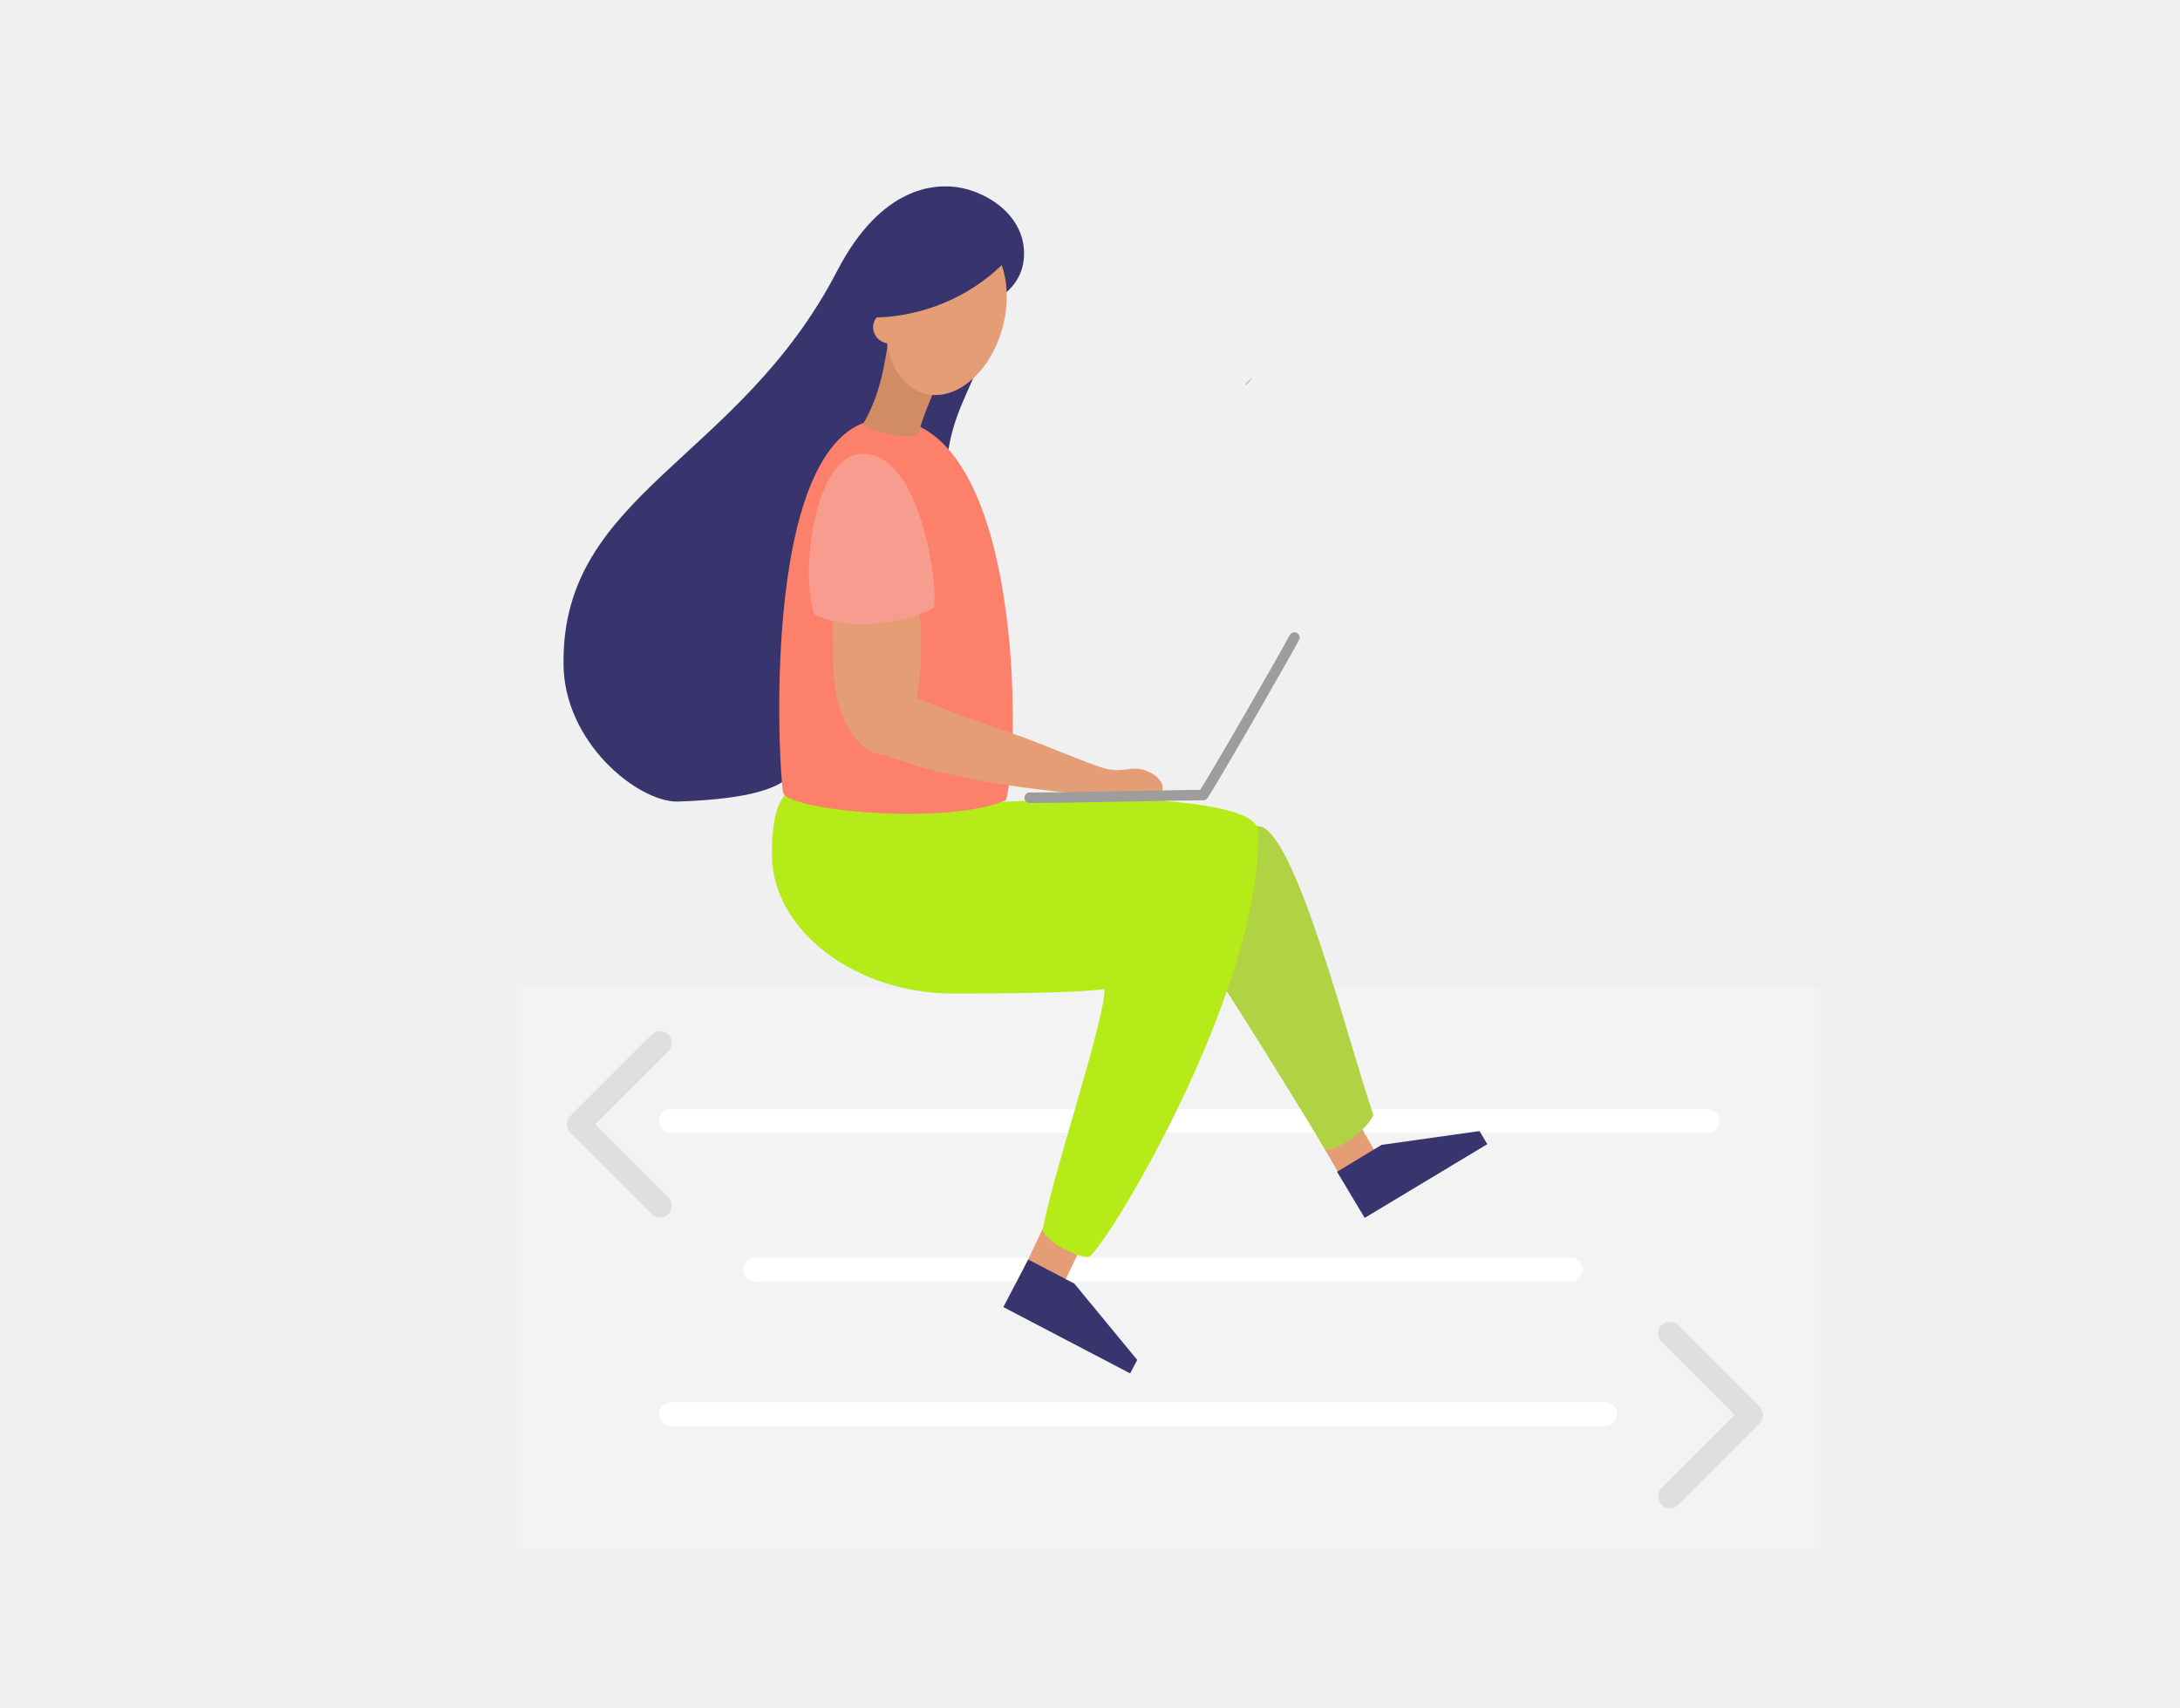
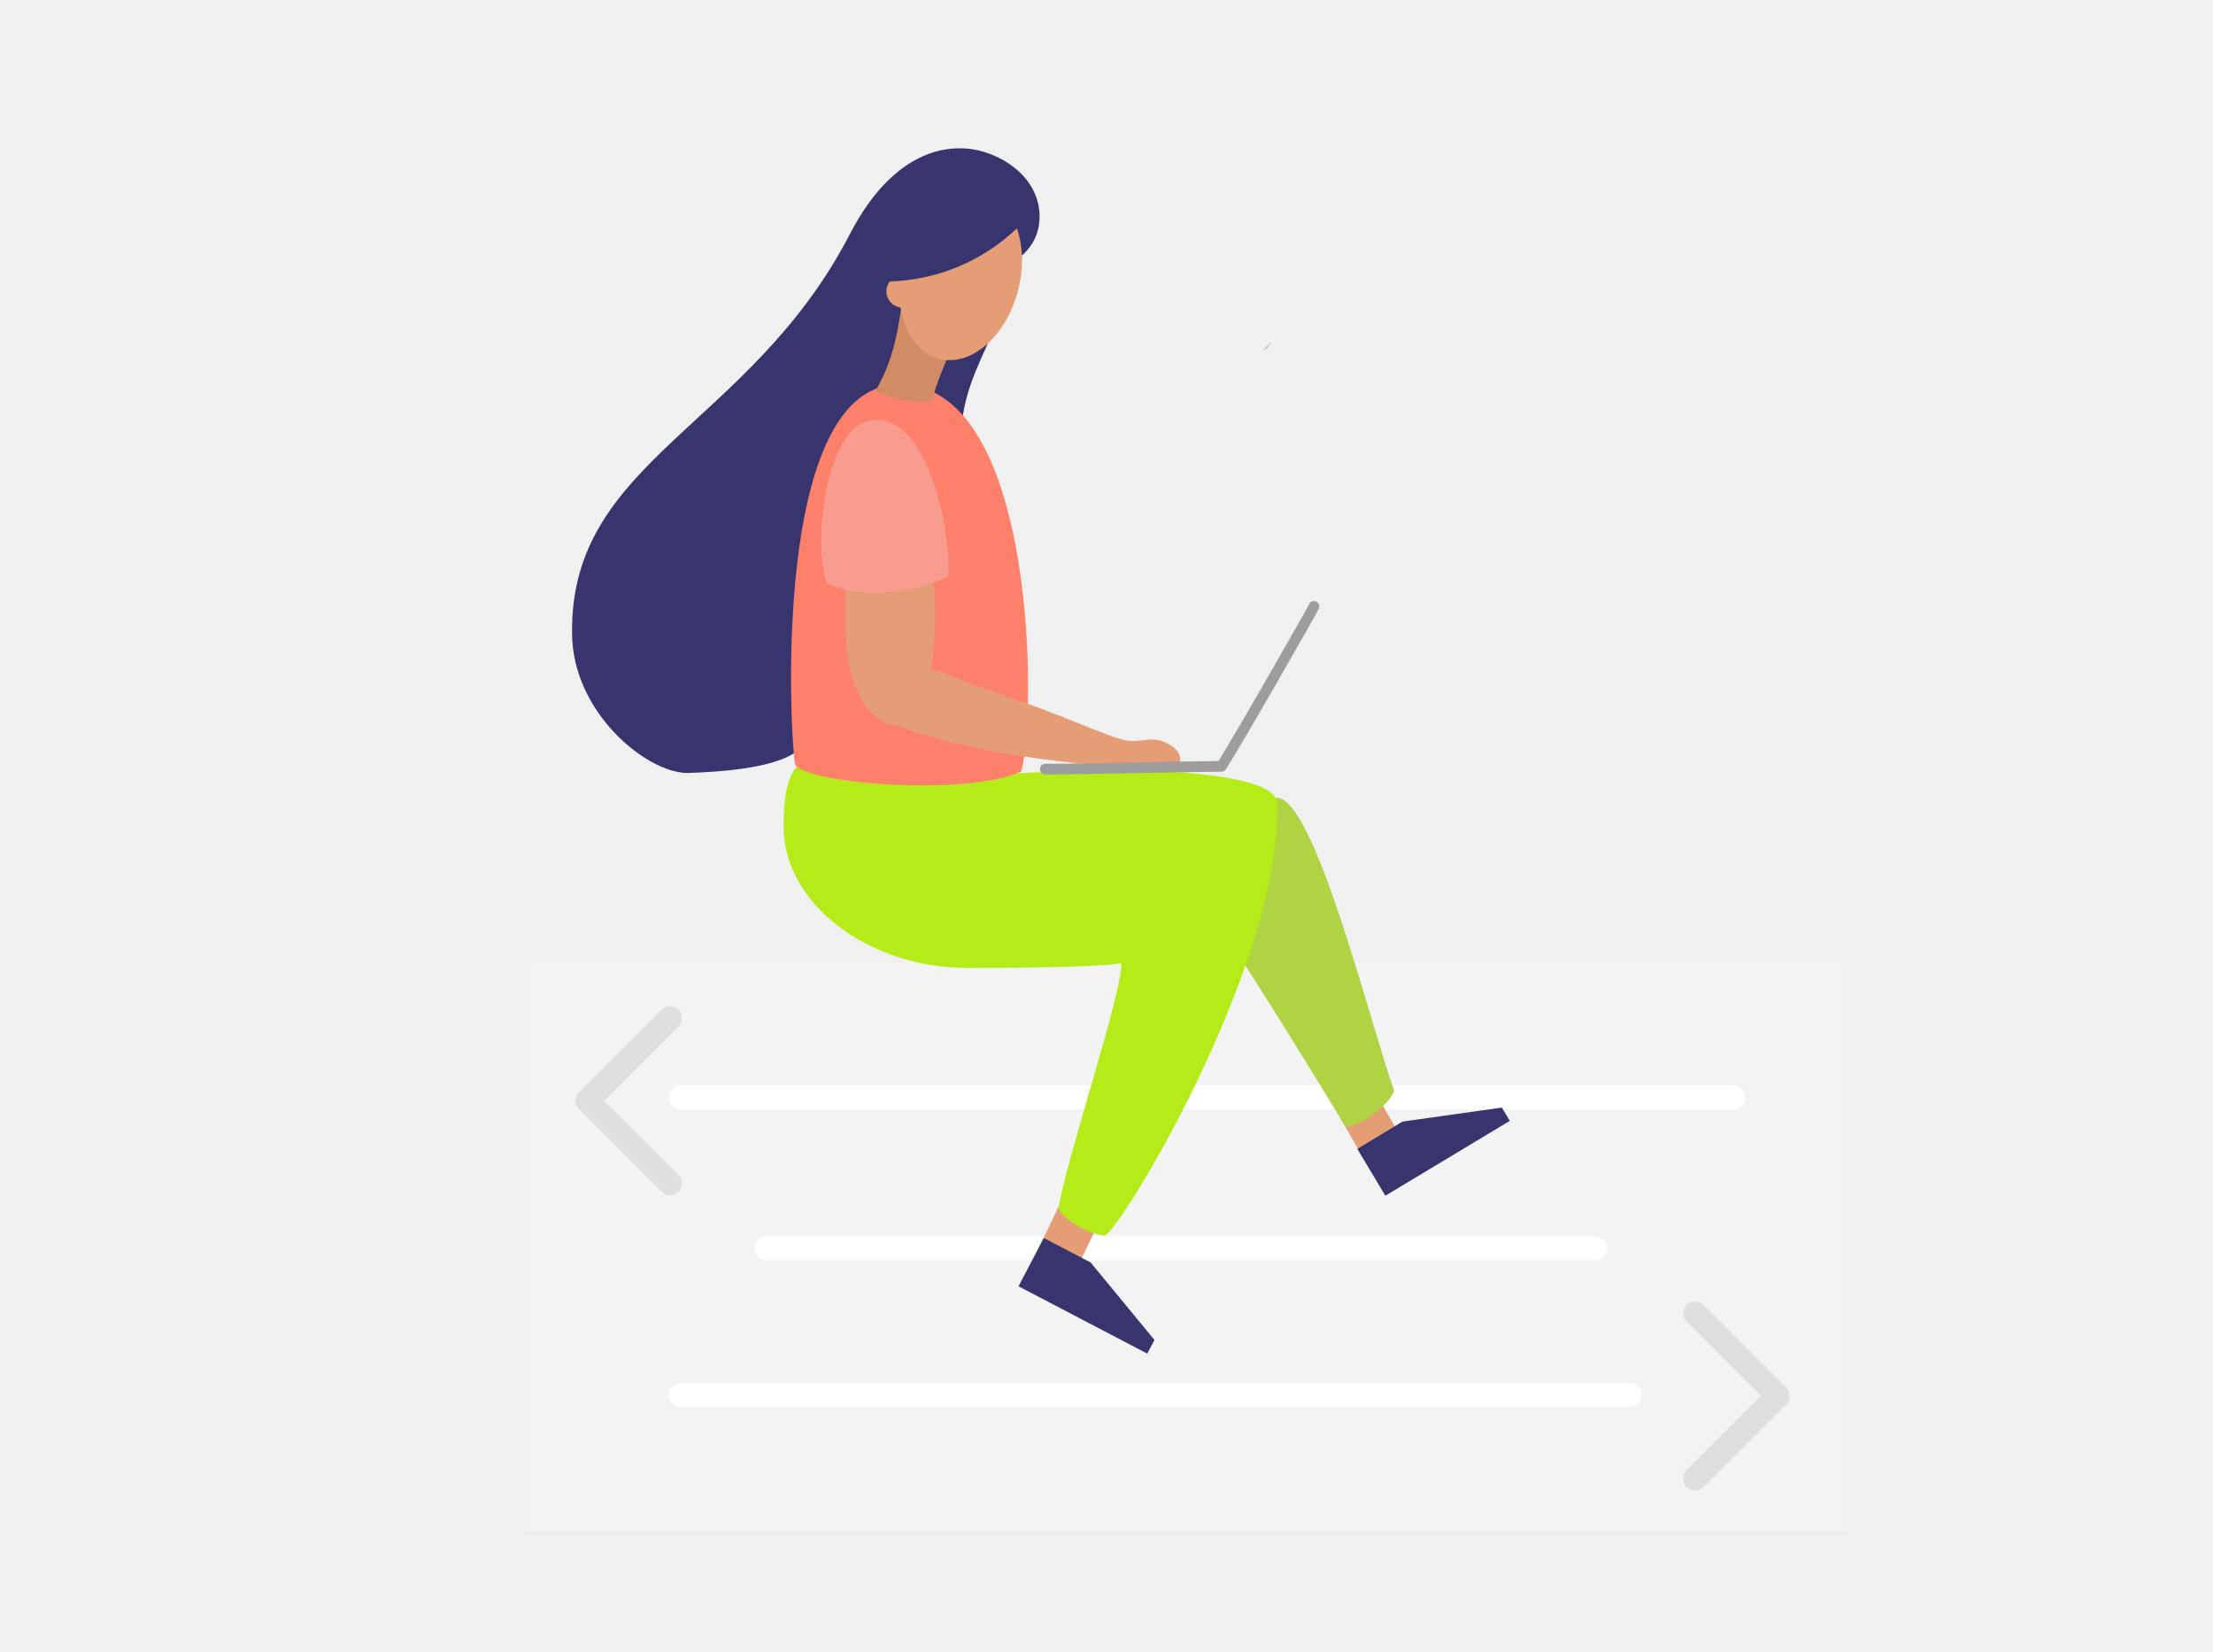
- <svg xmlns="http://www.w3.org/2000/svg" version="1.1" id="Layer_1" x="0px" y="0px" viewBox="0 0 1200 940" style="enable-background:new 0 0 1200 940;" xml:space="preserve">
+ <svg xmlns="http://www.w3.org/2000/svg" version="1.1" id="Layer_1" x="0px" y="0px" viewBox="0 0 1200 895.6" style="enable-background:new 0 0 1200 895.6;" xml:space="preserve">
  <style type="text/css">
	.st0{fill:#37346E;}
	.st1{fill:#F3F3F3;}
	.st2{fill:none;stroke:#FFFFFF;stroke-width:12.98;stroke-linecap:round;stroke-linejoin:round;}
	.st3{fill:#E49D75;}
	.st4{fill:#B0D344;}
	.st5{opacity:0.27;enable-background:new    ;}
	.st6{fill:#B6EB1A;}
	.st7{fill:#FD806A;}
	.st8{fill:#D18C65;}
	.st9{fill:#F79C8F;}
	.st10{fill:#FFC88E;}
	.st11{fill:none;stroke:#9D9D9D;stroke-width:5.79;stroke-linecap:round;stroke-linejoin:round;}
	.st12{fill:none;stroke:#DFDFDF;stroke-width:12.98;stroke-linecap:round;stroke-linejoin:round;}
</style>
  <g id="Layer_3">
-     <path class="st0" d="M523.5,102.7c16.5,0.9,40.2,14,40.2,36.9s-23.8,31.9-45.3,35.6c14.5,17.3,20.5,20.7,19,28.1   s-14.9,27.9-16,51.4S456.6,407.2,444.5,411s11.8,27.6-71.7,30.3c-22.2,0-62.6-33-62.6-76c-1-93.7,96.4-111.5,150.6-216.1   C485.7,101.1,515.8,102.3,523.5,102.7z" />
+     <path class="st0" d="M523.5,80.5c16.5,0.9,40.2,14,40.2,36.9s-23.8,31.9-45.3,35.6c14.5,17.3,20.5,20.7,19,28.1s-14.9,27.9-16,51.4   S456.6,385,444.5,388.8s11.8,27.6-71.7,30.3c-22.2,0-62.6-33-62.6-76c-1-93.7,96.4-111.5,150.6-216.1   C485.7,78.9,515.8,80.1,523.5,80.5z" />
  </g>
-   <path class="st1" d="M284.8,544.1h717v308.4h-717V544.1z" />
-   <path class="st2" d="M369.2,617.1h570.7" />
-   <path class="st3" d="M725.9,626.9l20.2-11.7l14.3,24.8l-20.2,11.7L725.9,626.9z" />
-   <path class="st2" d="M415.7,699h449.1" />
-   <path class="st3" d="M575.2,673.9l21.1,10.1L584,709.8l-21.1-10.1L575.2,673.9z" />
-   <path class="st4" d="M692.4,454.8c20.5,0,50.7,122.8,63.6,158.9c-2.7,7.5-18.1,19.3-26.5,19.3c-16.3-27.3-52.8-85.8-59.2-94.8  C665.1,531,671.9,454.8,692.4,454.8z" />
-   <path class="st5" d="M684.7,212.4c3.5-2.2,1.8-0.7,4.6-4.8" />
-   <path class="st6" d="M457.3,432.3c-17.8,0-32.4-3.8-32.4,38s45.7,76.7,99.9,76.7s78.2-1.4,83.1-2.6c1.5,13.8-30.5,108.6-33.9,133  c2.5,6.5,18.3,14.6,25,14.6s95.8-144.8,93.5-234.3c0.3-14-51.2-17.9-83.7-17.9s-101.8,3.8-110.6,3.8" />
-   <path class="st7" d="M431.1,436.4c-2.3-9.3-14.4-209.4,58.6-205.8s72.3,181.9,64,210C520.4,454.7,433.5,446.2,431.1,436.4z" />
-   <path class="st8" d="M514.4,214.7c-1.2,2.7-7.4,17.3-8.5,23.2s-32.6-1.6-30.8-4.5c10.4-17.6,12.1-36,13.8-45.2  C490.4,179.7,522,196.6,514.4,214.7z" />
-   <path class="st3" d="M505.4,332.2l-45.1,4.8c-3.1,3.8-1.7,12.7-1.8,17.3c-0.2,17,0.6,36,10.8,50.3c4,5.6,10.5,11,17,10.9  c10.1,4,27,8.6,27,8.6l25.6,5.6c0,0,43.1,7.7,64.4,7.2c7.1-0.2,14.3-1,21.4-0.8c4.1,0.1,10.6,1.4,14.5,0c1.1-0.4,0.8-2.9,0.6-3.8  c-0.9-3.4-4.2-5.8-7.1-7.2c-6.9-3.4-10.8-1.3-17.9-1.1c-5.8,0.1-12.7-2.9-22.8-6.8c-11.9-4.7-25.5-10.3-37.6-14.4  c-13.8-4.7-27.9-9.7-41.4-15.2c-2.7-1.1-5.5-1.9-8.3-2.8c1.3-7.3,2-14.6,2.2-22c0.3-8,0.4-16.4-0.7-24.3  C505.7,336.5,506.2,334.1,505.4,332.2z" />
-   <path class="st9" d="M448.3,338.3c-7.7-20.4-1-84.1,23.9-88.2c34.6-5.1,45,75.3,41.6,84.8C507.6,338.5,473.3,350.6,448.3,338.3z" />
-   <path class="st3" d="M551.4,146c-18.6,17.8-43.1,28-68.9,28.8c-1.2,1.5-1.9,3.4-1.9,5.3c0,4.4,3.3,8.2,7.7,8.9  c2.2,13.6,9.4,24.3,20.1,27.5c17,5.2,36.4-10.8,43.3-35.6C555.2,168.3,554.9,155.9,551.4,146z" />
-   <path class="st10" d="M577.9,438.3c18,0,83-0.5,94.9-0.5" />
-   <path class="st11" d="M566.8,439.2c19,0,84.6-1.5,95.5-1.5c8.4-13,47.6-81.5,50.2-86.7" />
-   <path class="st0" d="M566,693.4l-13.7,26.2l69.8,36.5l3.9-7.4l-34.6-42L566,693.4z" />
-   <path class="st0" d="M736,645.1l15.2,25.4l67.5-40.6l-4.3-7.2l-53.9,7.6L736,645.1z" />
-   <path class="st12" d="M363.3,663.8L318.5,619l44.8-44.8" />
-   <path class="st12" d="M919.2,823.8L964,779l-44.8-44.8" />
-   <path class="st2" d="M369.2,778.5h514.5" />
+   <path class="st1" d="M284.8,521.9h717v308.4h-717V521.9z" />
+   <path class="st2" d="M369.2,594.9h570.7" />
+   <path class="st3" d="M725.9,604.7l20.2-11.7l14.3,24.8l-20.2,11.7L725.9,604.7z" />
+   <path class="st2" d="M415.7,676.8h449.1" />
+   <path class="st3" d="M575.2,651.7l21.1,10.1L584,687.6l-21.1-10.1L575.2,651.7z" />
+   <path class="st4" d="M692.4,432.6c20.5,0,50.7,122.8,63.6,158.9c-2.7,7.5-18.1,19.3-26.5,19.3c-16.3-27.3-52.8-85.8-59.2-94.8  C665.1,508.8,671.9,432.6,692.4,432.6z" />
+   <path class="st5" d="M684.7,190.2c3.5-2.2,1.8-0.7,4.6-4.8" />
+   <path class="st6" d="M457.3,410.1c-17.8,0-32.4-3.8-32.4,38s45.7,76.7,99.9,76.7s78.2-1.4,83.1-2.6c1.5,13.8-30.5,108.6-33.9,133  c2.5,6.5,18.3,14.6,25,14.6s95.8-144.8,93.5-234.3c0.3-14-51.2-17.9-83.7-17.9s-101.8,3.8-110.6,3.8" />
+   <path class="st7" d="M431.1,414.2c-2.3-9.3-14.4-209.4,58.6-205.8s72.3,181.9,64,210C520.4,432.5,433.5,424,431.1,414.2z" />
+   <path class="st8" d="M514.4,192.5c-1.2,2.7-7.4,17.3-8.5,23.2s-32.6-1.6-30.8-4.5c10.4-17.6,12.1-36,13.8-45.2  C490.4,157.5,522,174.4,514.4,192.5z" />
+   <path class="st3" d="M505.4,310l-45.1,4.8c-3.1,3.8-1.7,12.7-1.8,17.3c-0.2,17,0.6,36,10.8,50.3c4,5.6,10.5,11,17,10.9  c10.1,4,27,8.6,27,8.6l25.6,5.6c0,0,43.1,7.7,64.4,7.2c7.1-0.2,14.3-1,21.4-0.8c4.1,0.1,10.6,1.4,14.5,0c1.1-0.4,0.8-2.9,0.6-3.8  c-0.9-3.4-4.2-5.8-7.1-7.2c-6.9-3.4-10.8-1.3-17.9-1.1c-5.8,0.1-12.7-2.9-22.8-6.8c-11.9-4.7-25.5-10.3-37.6-14.4  c-13.8-4.7-27.9-9.7-41.4-15.2c-2.7-1.1-5.5-1.9-8.3-2.8c1.3-7.3,2-14.6,2.2-22c0.3-8,0.4-16.4-0.7-24.3  C505.7,314.3,506.2,311.9,505.4,310z" />
+   <path class="st9" d="M448.3,316.1c-7.7-20.4-1-84.1,23.9-88.2c34.6-5.1,45,75.3,41.6,84.8C507.6,316.3,473.3,328.4,448.3,316.1z" />
+   <path class="st3" d="M551.4,123.8c-18.6,17.8-43.1,28-68.9,28.8c-1.2,1.5-1.9,3.4-1.9,5.3c0,4.4,3.3,8.2,7.7,8.9  c2.2,13.6,9.4,24.3,20.1,27.5c17,5.2,36.4-10.8,43.3-35.6C555.2,146.1,554.9,133.7,551.4,123.8z" />
+   <path class="st10" d="M577.9,416.1c18,0,83-0.5,94.9-0.5" />
+   <path class="st11" d="M566.8,417c19,0,84.6-1.5,95.5-1.5c8.4-13,47.6-81.5,50.2-86.7" />
+   <path class="st0" d="M566,671.2l-13.7,26.2l69.8,36.5l3.9-7.4l-34.6-42L566,671.2z" />
+   <path class="st0" d="M736,622.9l15.2,25.4l67.5-40.6l-4.3-7.2l-53.9,7.6L736,622.9z" />
+   <path class="st12" d="M363.3,641.6l-44.8-44.8l44.8-44.8" />
+   <path class="st12" d="M919.2,801.6l44.8-44.8L919.2,712" />
+   <path class="st2" d="M369.2,756.3h514.5" />
</svg>
